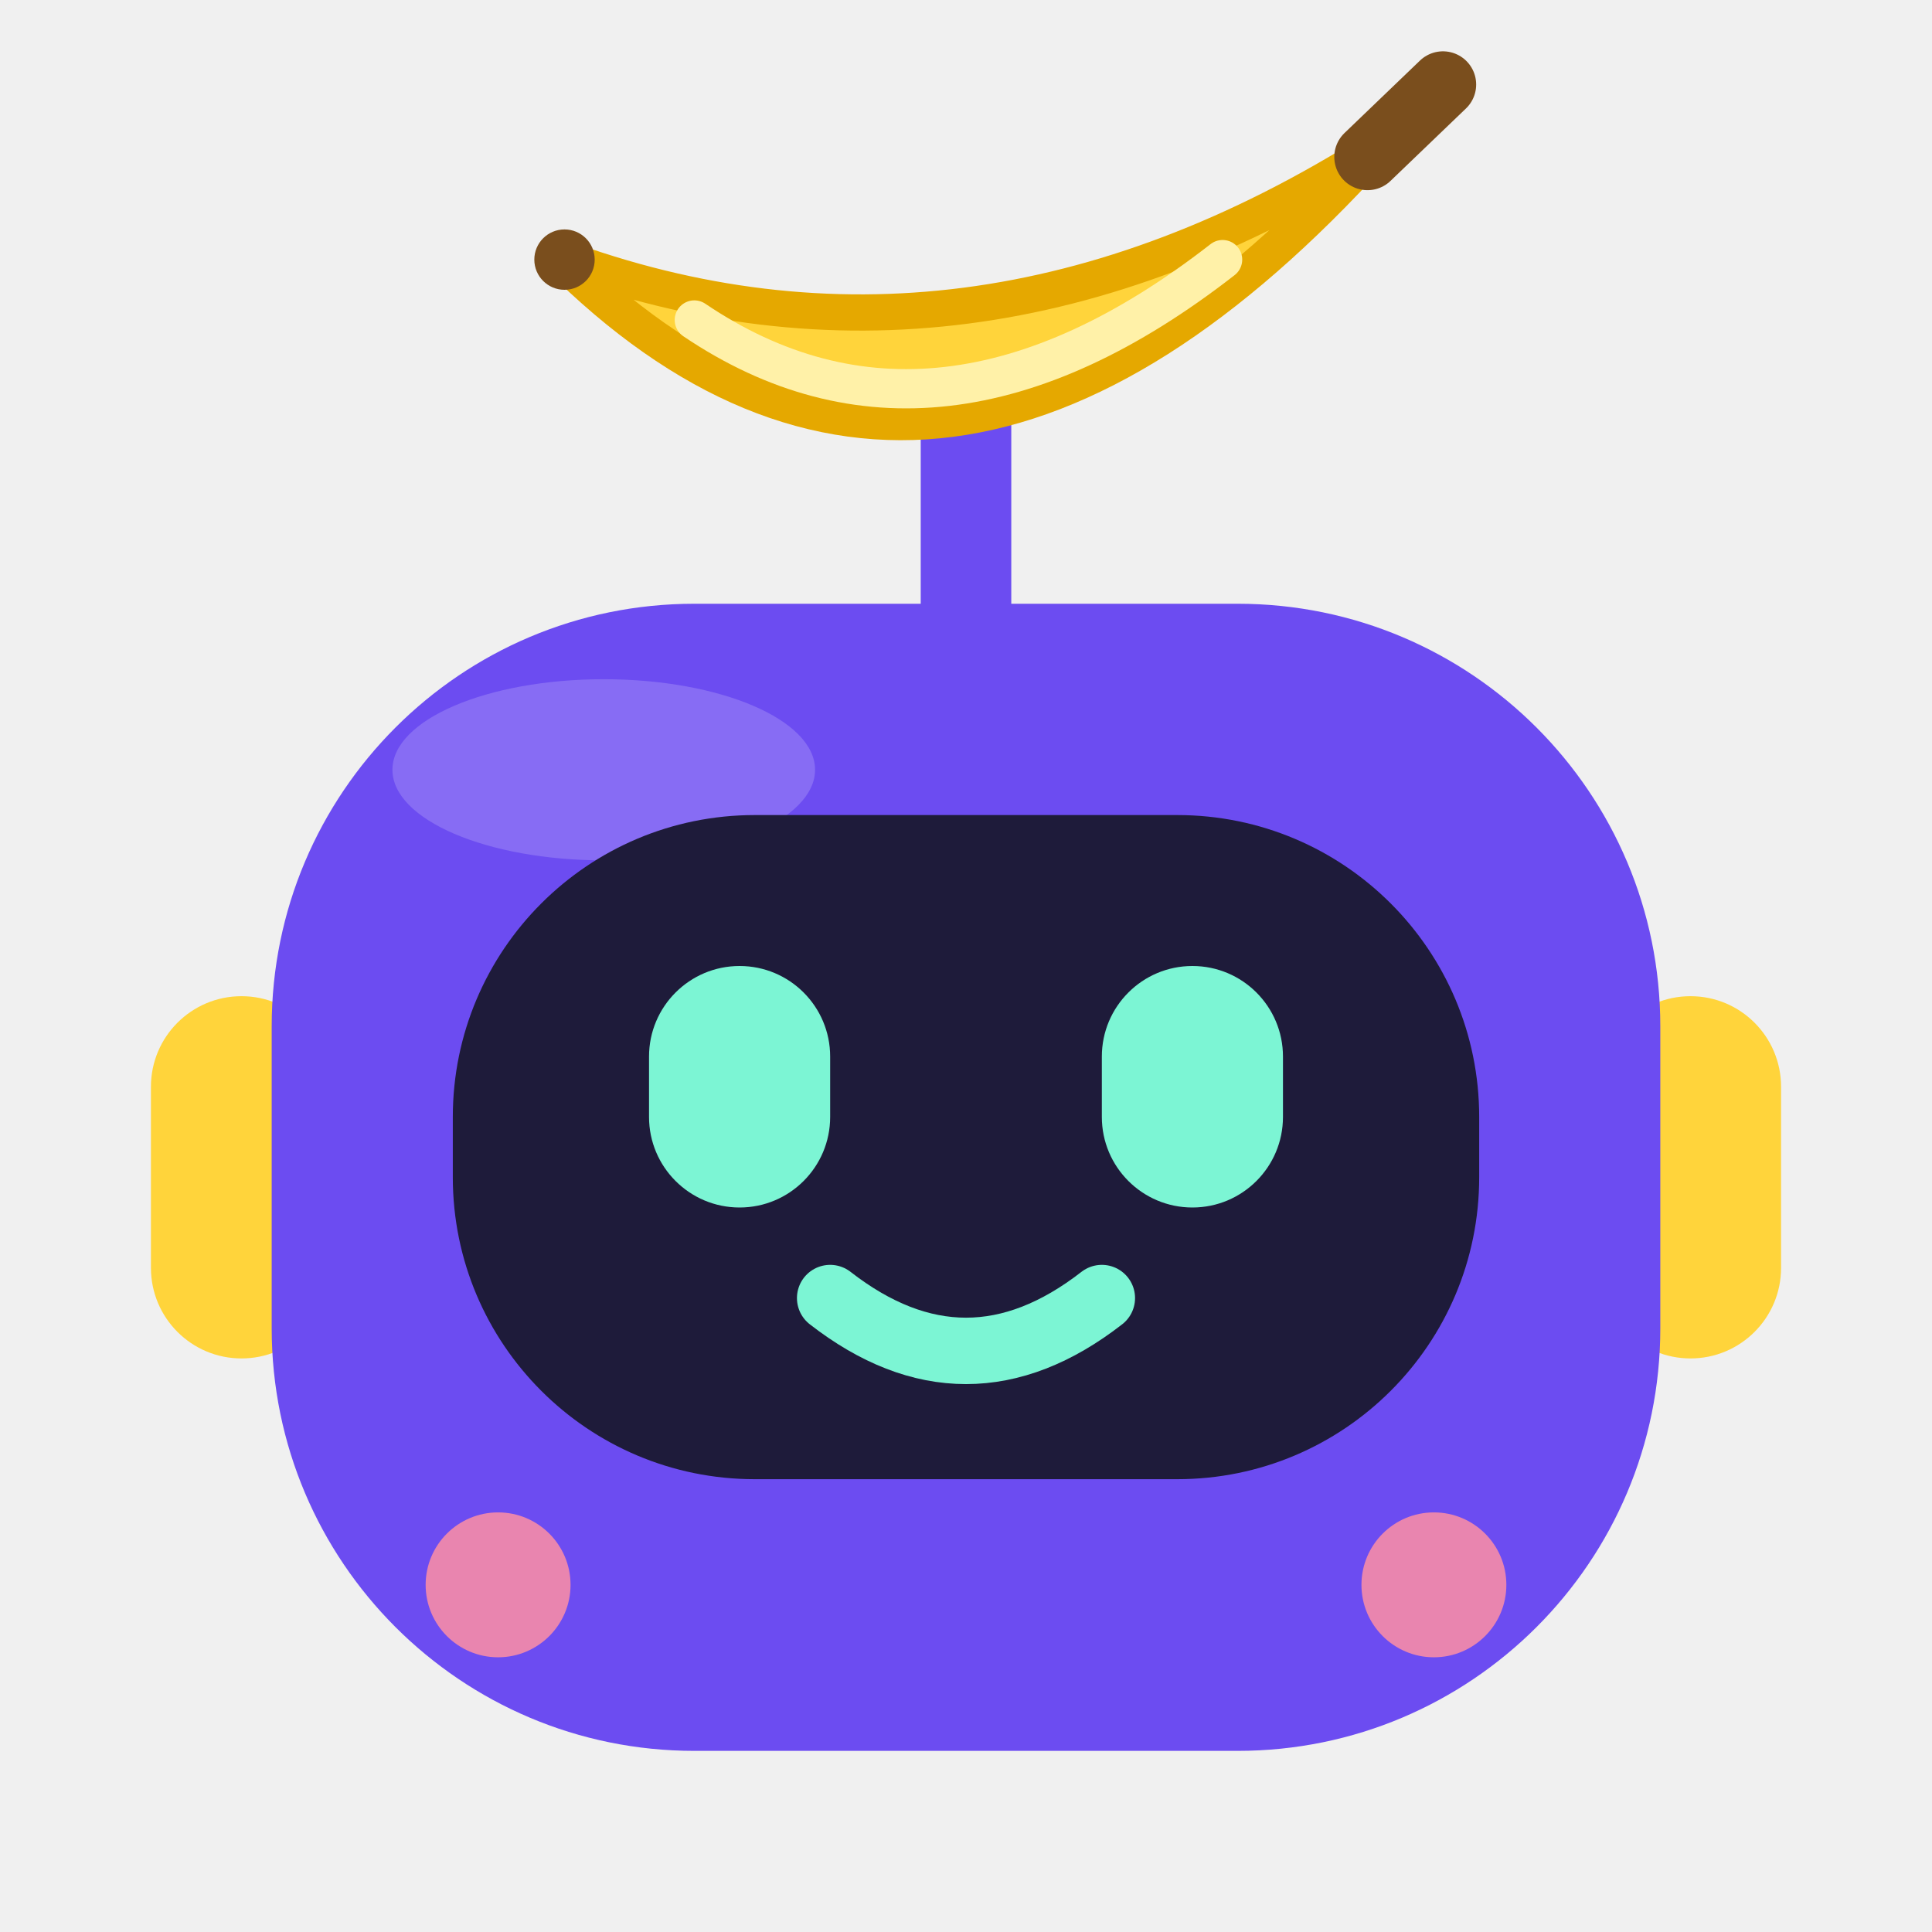
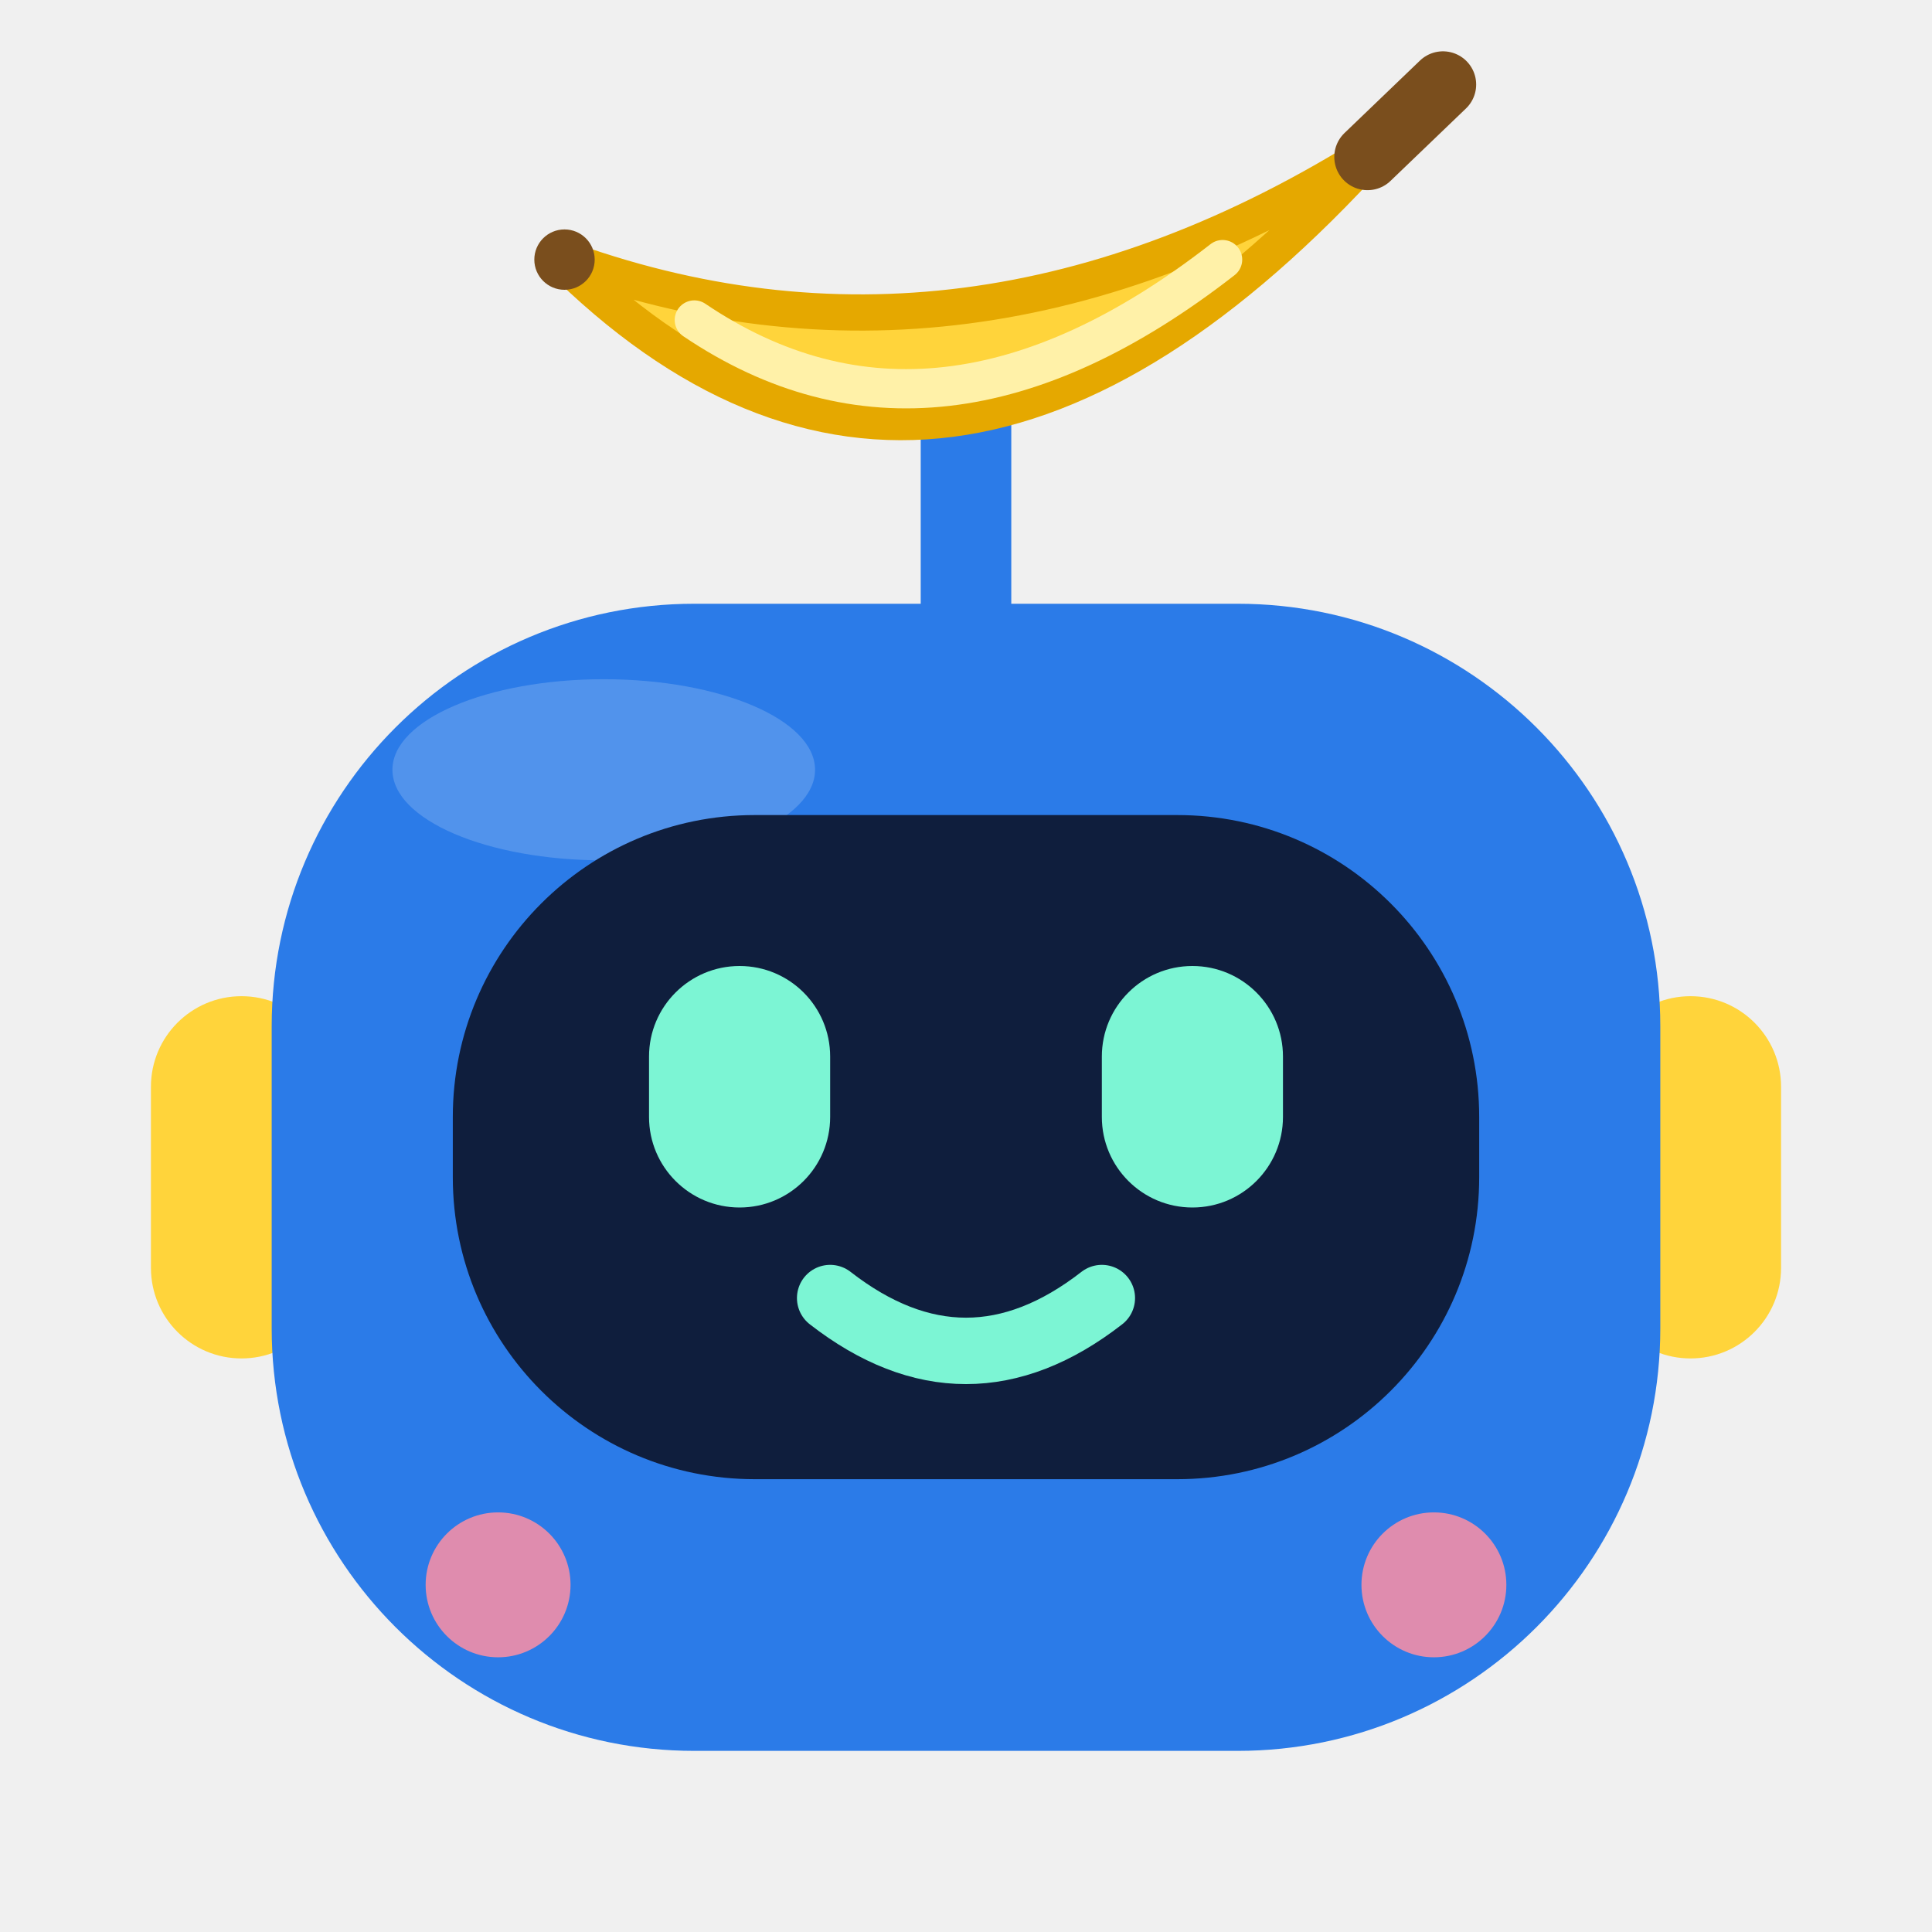
<svg xmlns="http://www.w3.org/2000/svg" viewBox="0 0 64 64" role="img" aria-label="Progga AI">
-   <line x1="32" y1="14" x2="32" y2="21" stroke="#6C4CF1" stroke-width="3" stroke-linecap="round" />
+   <line x1="32" y1="14" x2="32" y2="21" stroke="#2B7BE8" stroke-width="3" stroke-linecap="round" />
  <path d="M18.5 8.5 Q31 21 45.5 5 Q32 13.5 18.5 8.5 Z" fill="#FFD43B" stroke="#E5A800" stroke-width="1.2" stroke-linejoin="round" />
  <path d="M23 10.6 Q31 16 40.5 8.6" fill="none" stroke="#FFF1A8" stroke-width="1.3" stroke-linecap="round" />
  <line x1="45.3" y1="5.2" x2="47.8" y2="2.8" stroke="#7A4E1D" stroke-width="2.2" stroke-linecap="round" />
  <circle cx="18.7" cy="8.6" r="1" fill="#7A4E1D" />
  <rect x="5" y="33" width="6" height="12" rx="3" fill="#FFD43B" />
  <rect x="53" y="33" width="6" height="12" rx="3" fill="#FFD43B" />
-   <rect x="9" y="20" width="46" height="38" rx="14" fill="#6C4CF1" />
+   <rect x="9" y="20" width="46" height="38" rx="14" fill="#2B7BE8" />
  <ellipse cx="20" cy="25.5" rx="7" ry="3" fill="#FFFFFF" opacity="0.18" />
-   <rect x="15" y="27" width="34" height="22" rx="10" fill="#1E1B3A" />
+   <rect x="15" y="27" width="34" height="22" rx="10" fill="#0F1E3D" />
  <rect x="21.5" y="32" width="6" height="8" rx="3" fill="#7CF5D4" />
  <rect x="36.5" y="32" width="6" height="8" rx="3" fill="#7CF5D4" />
  <path d="M27.5 43 Q32 46.5 36.5 43" fill="none" stroke="#7CF5D4" stroke-width="2.2" stroke-linecap="round" />
  <circle cx="16.5" cy="52.5" r="2.4" fill="#FF8FA3" opacity="0.85" />
  <circle cx="47.5" cy="52.5" r="2.4" fill="#FF8FA3" opacity="0.85" />
</svg>
